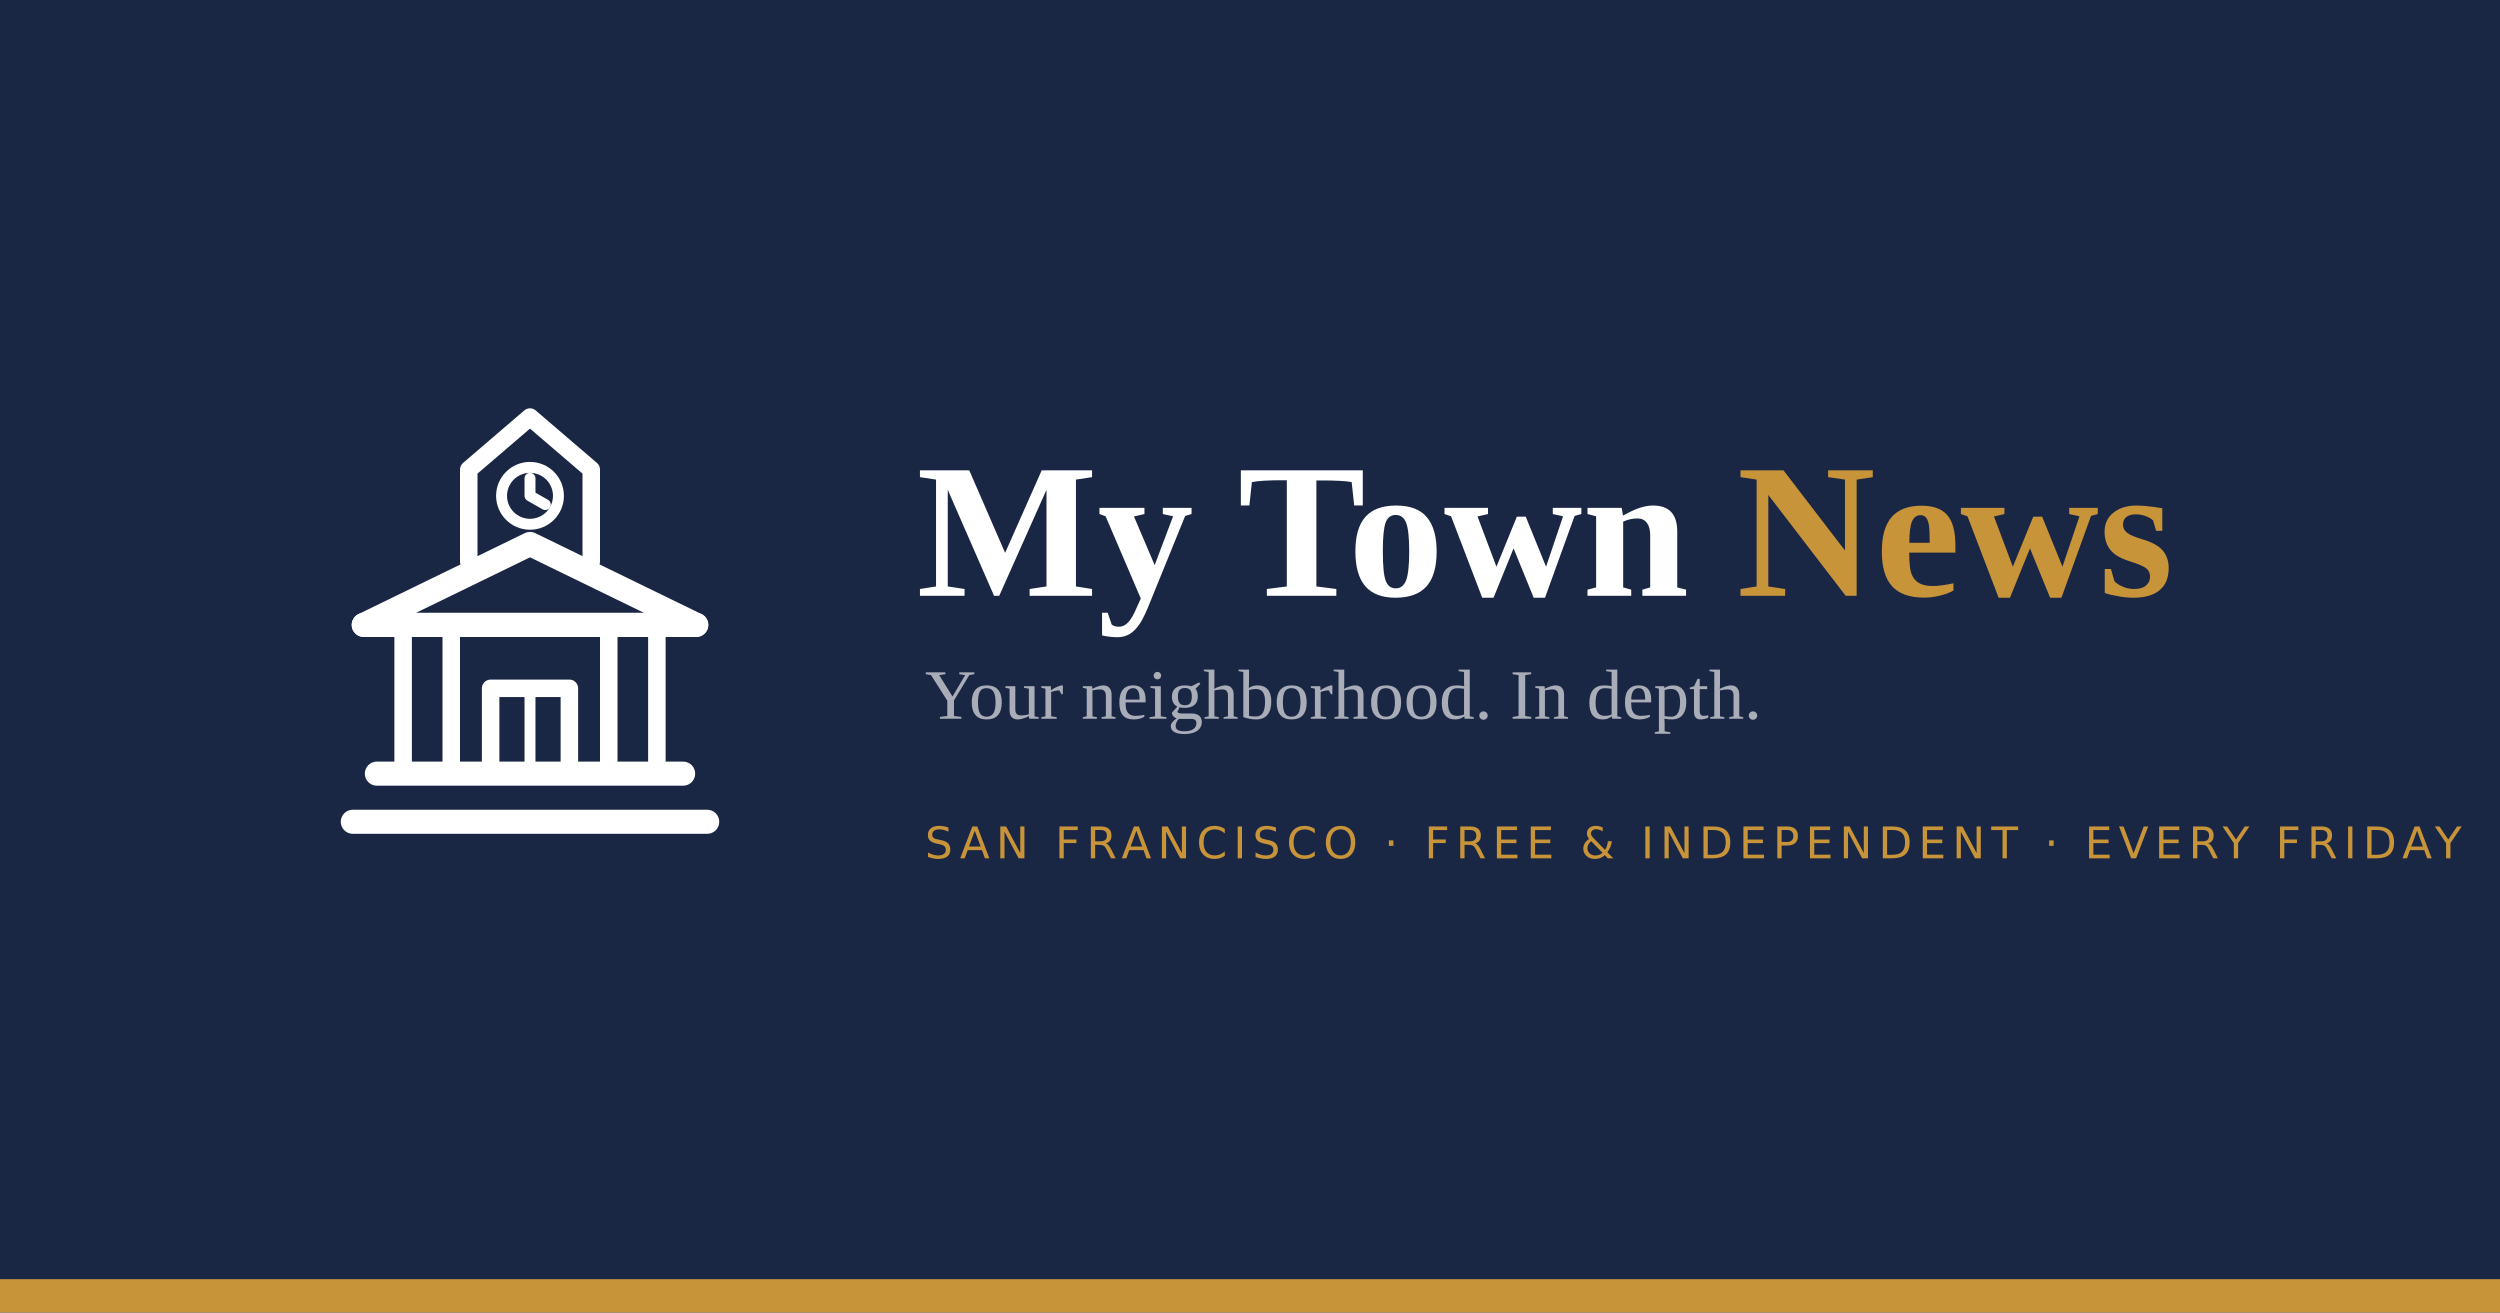
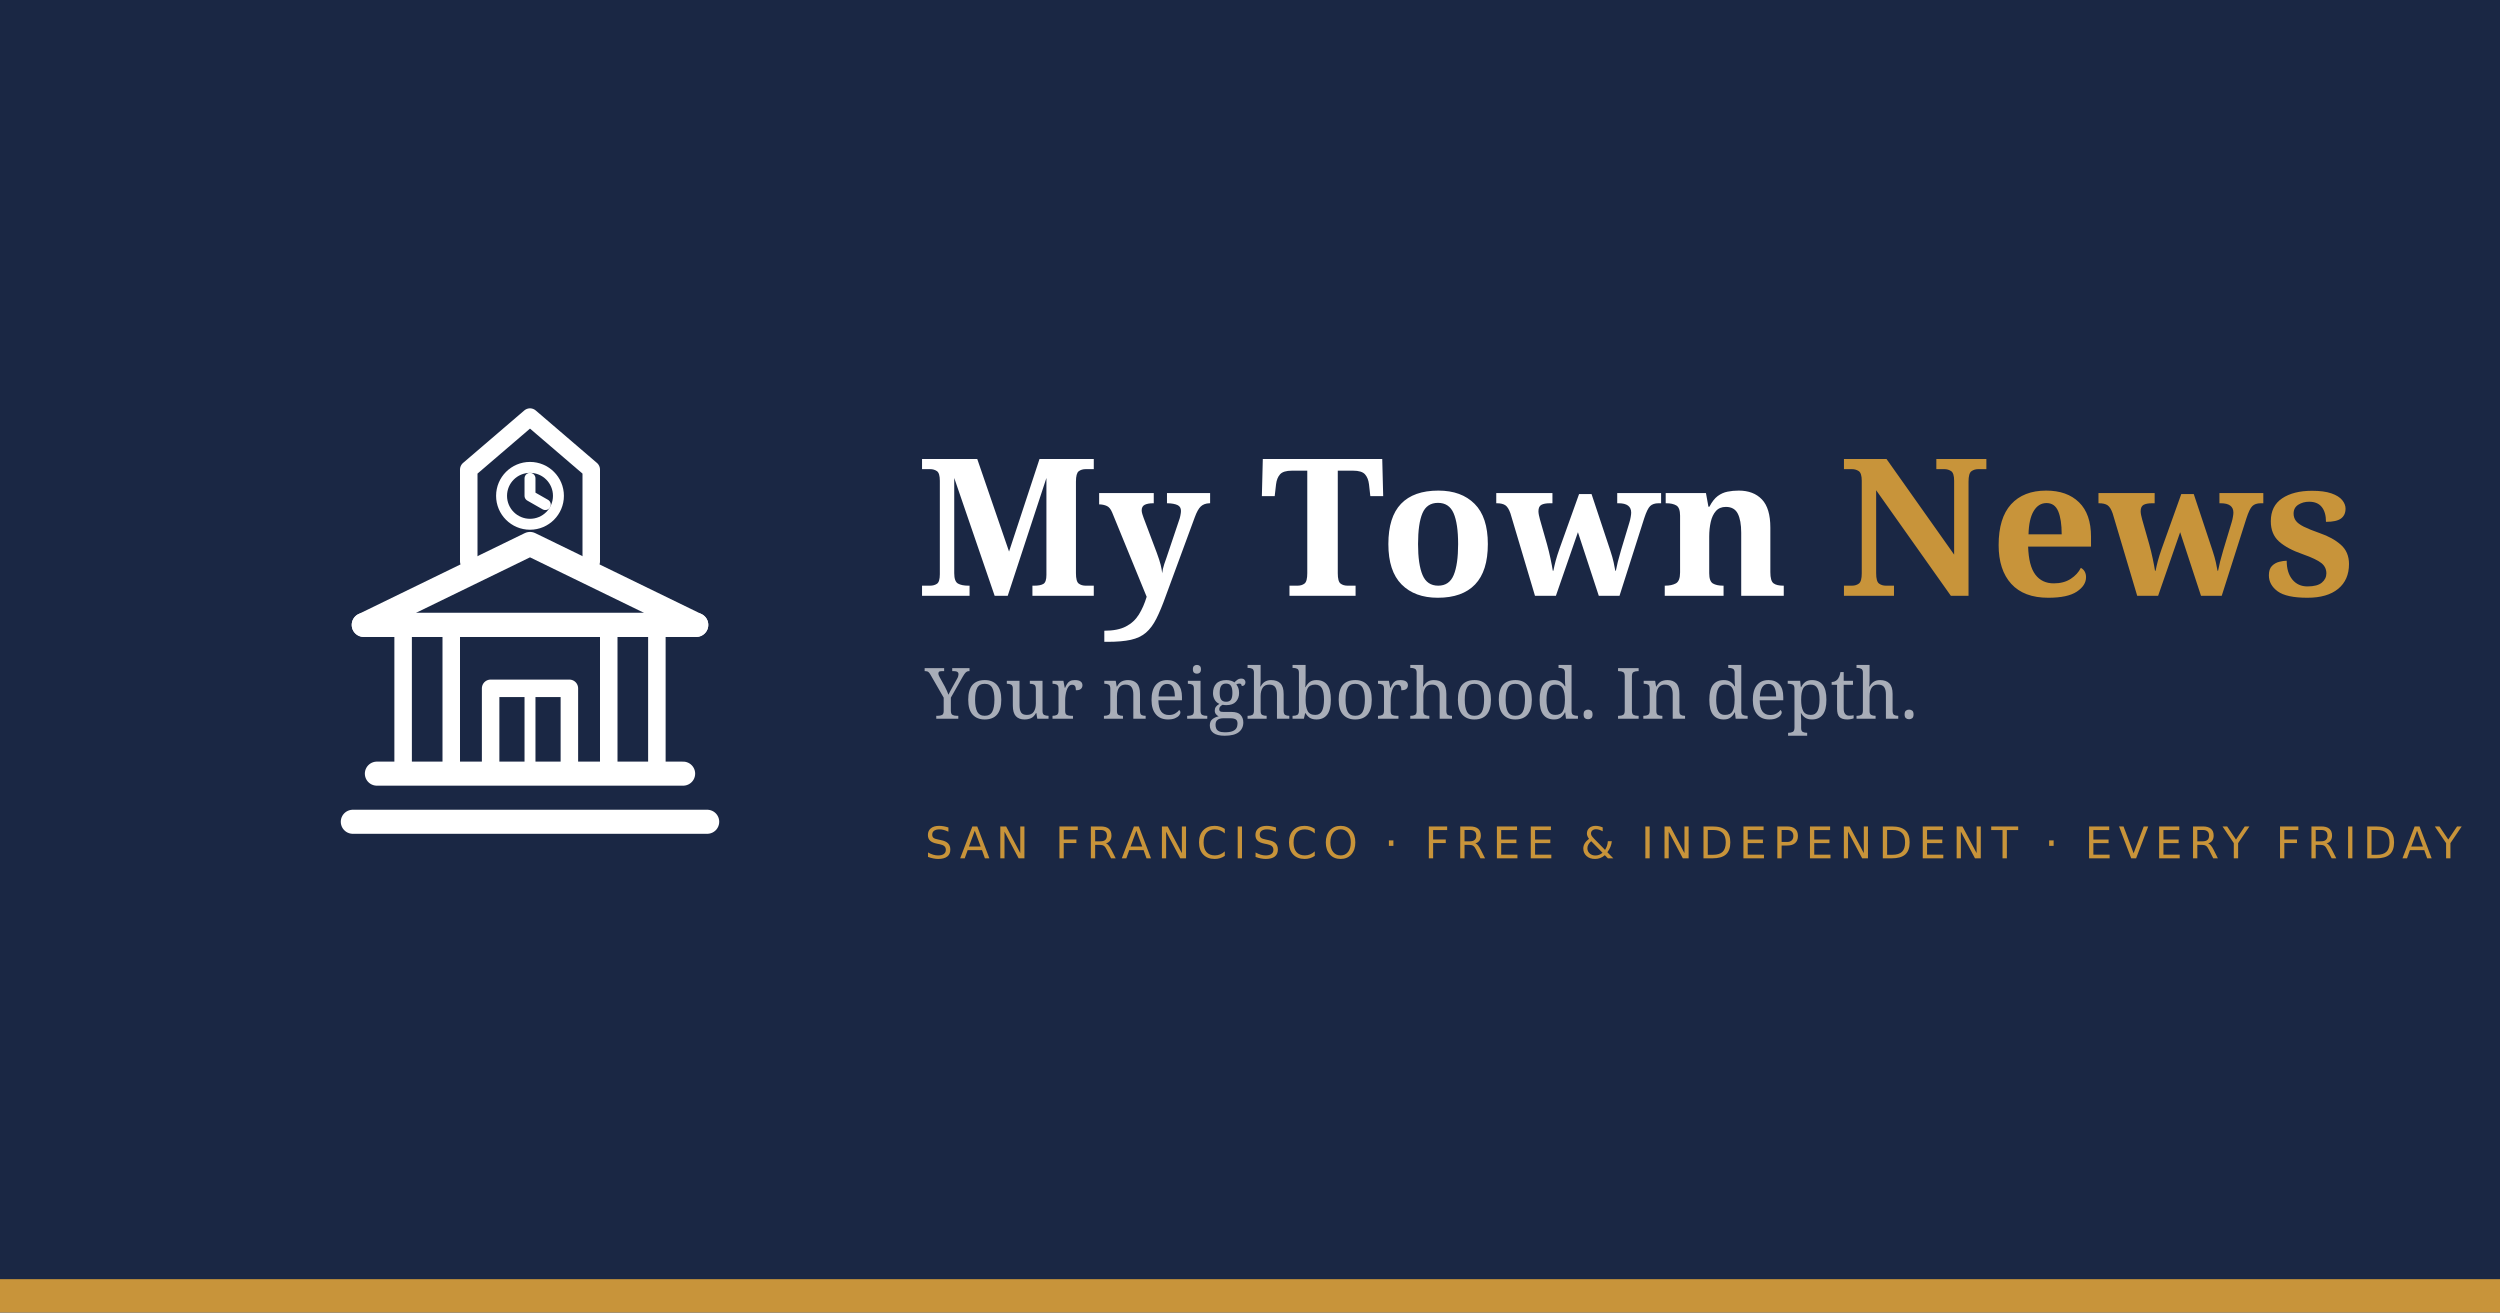
<svg xmlns="http://www.w3.org/2000/svg" viewBox="0 0 1200 630" width="1200" height="630">
  <rect width="1200" height="630" fill="#1a2744" />
  <rect x="0" y="614" width="1200" height="16" fill="#c8943a" />
  <g transform="translate(120,175) scale(1.05)" fill="none" stroke="#ffffff" stroke-width="11" stroke-linecap="round" stroke-linejoin="round">
    <path d="M100 90V48l28-24 28 24v42" stroke-width="8" />
    <circle cx="128" cy="60" r="13" stroke-width="5" />
    <path d="M128 60v-8m0 8 7 4" stroke-width="5" />
    <path d="M52 119 128 82l76 37z" />
    <path d="M52 119h152" />
    <path d="M70 119v68m22-68v68m72-68v68m22-68v68" stroke-width="8" />
    <path d="M110 187v-39h36v39" stroke-width="8" />
    <path d="M128 149v38" stroke-width="5" />
    <path d="M58 187h140" />
    <path d="M47 209h162" />
  </g>
-   <text x="440" y="286" font-family="Playfair 144pt, Playfair Display, Georgia, serif" font-size="92" font-weight="700" fill="#ffffff">My Town <tspan fill="#c8943a">News</tspan>
+   <text x="440" y="286" font-family="Playfair Display, Georgia, serif" font-size="92" font-weight="700" fill="#ffffff">My Town <tspan fill="#c8943a">News</tspan>
  </text>
-   <text x="444" y="345" font-family="Playfair 144pt, Playfair Display, Georgia, serif" font-size="34" fill="rgba(255,255,255,0.62)">Your neighborhood. In depth.</text>
+   <text x="444" y="345" font-family="Playfair Display, Georgia, serif" font-size="34" fill="rgba(255,255,255,0.62)">Your neighborhood. In depth.</text>
  <text x="444" y="412" font-family="DejaVu Sans, sans-serif" font-size="21" letter-spacing="3" fill="#c8943a">SAN FRANCISCO · FREE &amp; INDEPENDENT · EVERY FRIDAY</text>
</svg>
